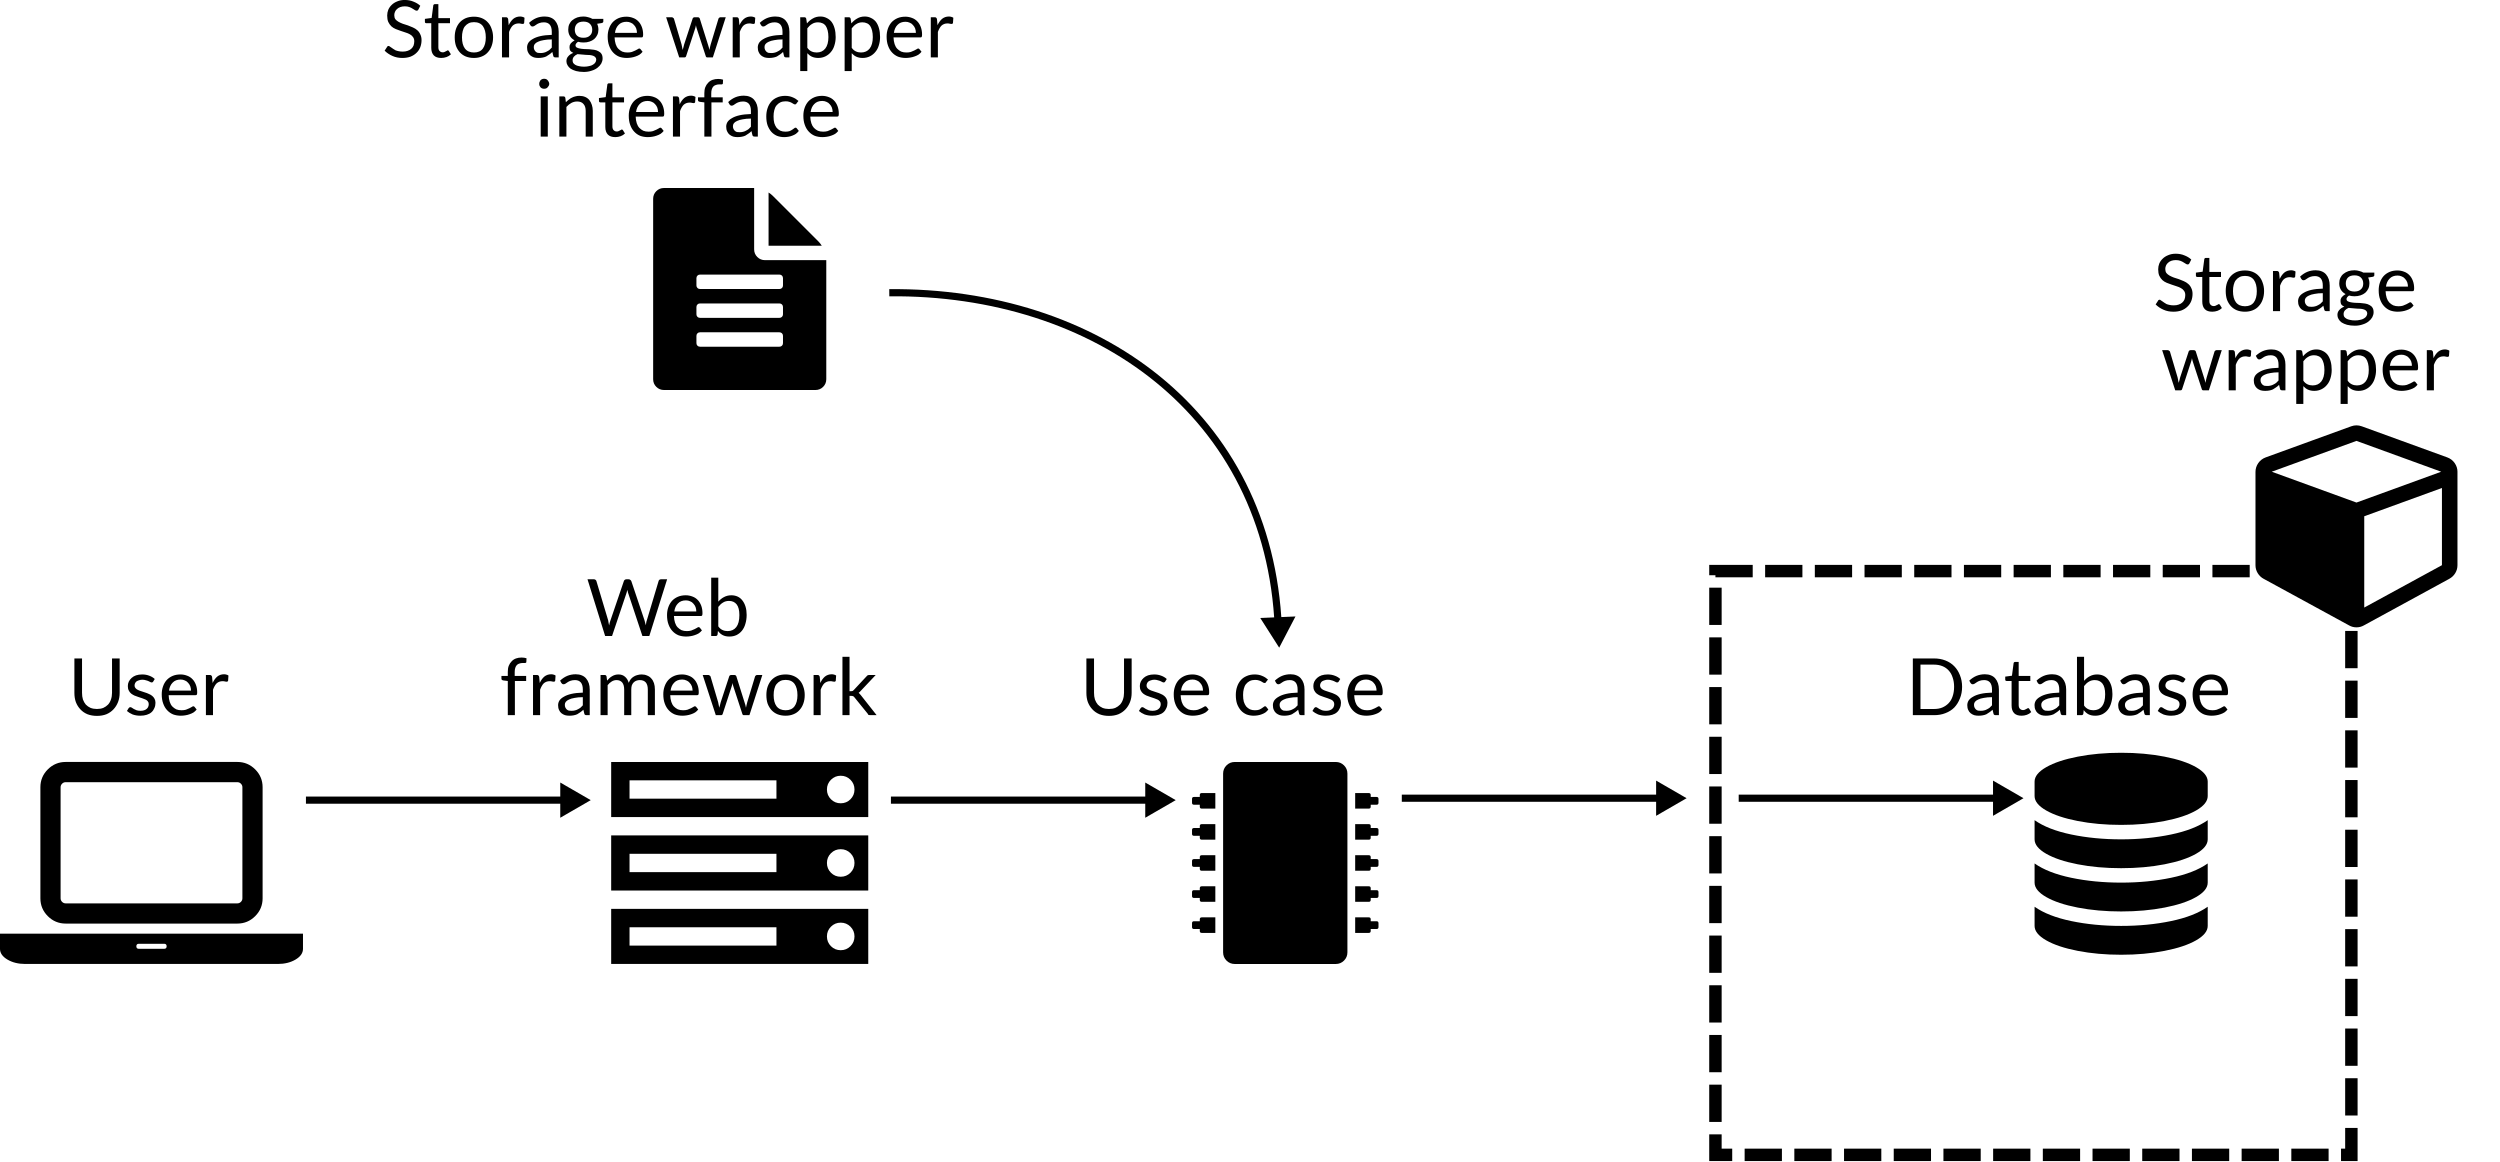
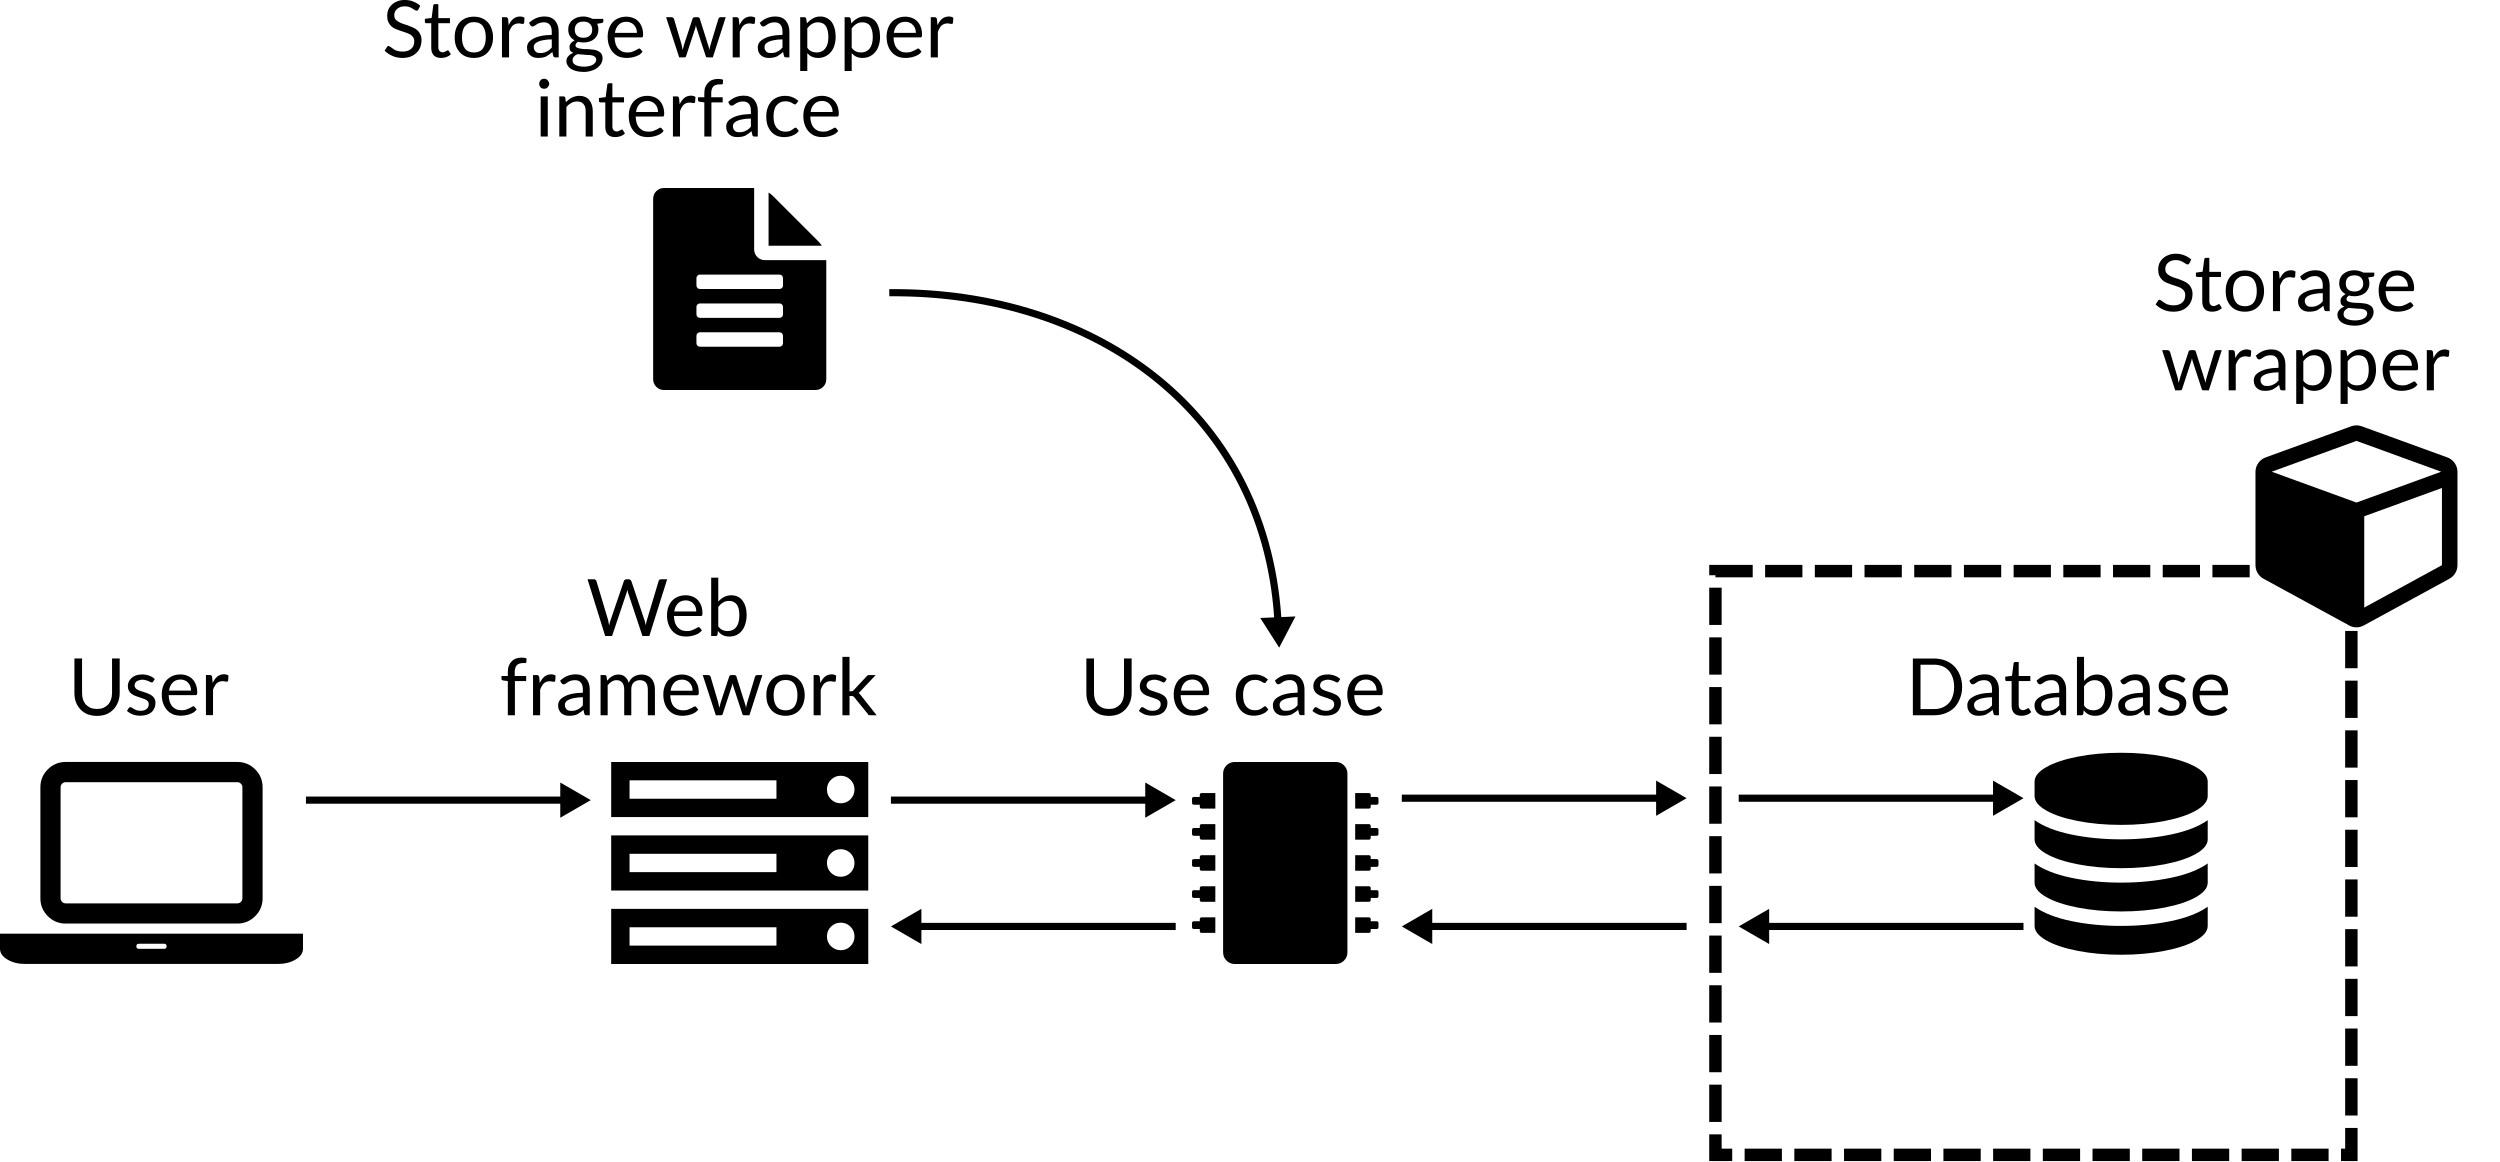
- <svg xmlns="http://www.w3.org/2000/svg" width="214.893mm" height="99.802mm" viewBox="0 0 214.893 99.802" version="1.1" id="svg12024">
-   <defs id="defs12018">
+ <svg xmlns="http://www.w3.org/2000/svg" width="214.893mm" height="99.802mm" viewBox="0 0 214.893 99.802" version="1.1" id="svg14929">
+   <defs id="defs14923">
+     <marker orient="auto" refY="0" refX="0" id="TriangleOutM-7-7-1-2-5-2" style="overflow:visible">
+       <path id="path1723-5-0-8-3-9-8" d="M 5.77,0 -2.88,5 V -5 Z" style="fill:#000000;fill-opacity:1;fill-rule:evenodd;stroke:#000000;stroke-width:1pt;stroke-opacity:1" transform="scale(0.4)" />
+     </marker>
+     <marker orient="auto" refY="0" refX="0" id="TriangleOutM-7-7-1-2-5" style="overflow:visible">
+       <path id="path1723-5-0-8-3-9" d="M 5.77,0 -2.88,5 V -5 Z" style="fill:#000000;fill-opacity:1;fill-rule:evenodd;stroke:#000000;stroke-width:1pt;stroke-opacity:1" transform="scale(0.4)" />
+     </marker>
+     <marker orient="auto" refY="0" refX="0" id="TriangleOutM-7-7-1-2" style="overflow:visible">
+       <path id="path1723-5-0-8-3" d="M 5.77,0 -2.88,5 V -5 Z" style="fill:#000000;fill-opacity:1;fill-rule:evenodd;stroke:#000000;stroke-width:1pt;stroke-opacity:1" transform="scale(0.4)" />
+     </marker>
    <marker orient="auto" refY="0" refX="0" id="TriangleOutM-7-7-1" style="overflow:visible">
      <path id="path1723-5-0-8" d="M 5.77,0 -2.88,5 V -5 Z" style="fill:#000000;fill-opacity:1;fill-rule:evenodd;stroke:#000000;stroke-width:1pt;stroke-opacity:1" transform="scale(0.4)" />
    </marker>
    <marker orient="auto" refY="0" refX="0" id="TriangleOutM-7-7-3" style="overflow:visible">
      <path id="path1723-5-0-6" d="M 5.77,0 -2.88,5 V -5 Z" style="fill:#000000;fill-opacity:1;fill-rule:evenodd;stroke:#000000;stroke-width:1pt;stroke-opacity:1" transform="scale(0.4)" />
    </marker>
    <marker orient="auto" refY="0" refX="0" id="TriangleOutM-7-7" style="overflow:visible">
      <path id="path1723-5-0" d="M 5.77,0 -2.88,5 V -5 Z" style="fill:#000000;fill-opacity:1;fill-rule:evenodd;stroke:#000000;stroke-width:1pt;stroke-opacity:1" transform="scale(0.4)" />
    </marker>
    <marker orient="auto" refY="0" refX="0" id="TriangleOutM-7" style="overflow:visible">
      <path id="path1723-5" d="M 5.77,0 -2.88,5 V -5 Z" style="fill:#000000;fill-opacity:1;fill-rule:evenodd;stroke:#000000;stroke-width:1pt;stroke-opacity:1" transform="scale(0.4)" />
    </marker>
    <marker orient="auto" refY="0" refX="0" id="TriangleOutM" style="overflow:visible">
      <path id="path1723" d="M 5.77,0 -2.88,5 V -5 Z" style="fill:#000000;fill-opacity:1;fill-rule:evenodd;stroke:#000000;stroke-width:1pt;stroke-opacity:1" transform="scale(0.4)" />
    </marker>
  </defs>
-   <g id="layer1" transform="translate(-39.73404,-86.49524)">
-     <path id="user-icon" d="m 45.377,165.883 q -0.895,0 -1.533,-0.638 -0.638,-0.638 -0.638,-1.533 v -9.55 q 0,-0.895 0.638,-1.533 0.638,-0.638 1.533,-0.638 h 14.759 q 0.895,0 1.533,0.638 0.638,0.638 0.638,1.533 v 9.55 q 0,0.895 -0.638,1.533 -0.638,0.638 -1.533,0.638 z m -0.434,-11.72 v 9.55 q 0,0.176 0.129,0.305 0.129,0.129 0.305,0.129 h 14.759 q 0.176,0 0.305,-0.129 0.129,-0.129 0.129,-0.305 v -9.55 q 0,-0.176 -0.129,-0.305 -0.129,-0.129 -0.305,-0.129 H 45.377 q -0.176,0 -0.305,0.129 -0.129,0.129 -0.129,0.305 z m 18.665,12.588 h 2.17 v 1.302 q 0,0.543 -0.638,0.922 -0.638,0.38 -1.533,0.38 H 41.904 q -0.895,0 -1.533,-0.38 -0.638,-0.38 -0.638,-0.922 v -1.302 z m -9.767,1.302 q 0.217,0 0.217,-0.217 0,-0.217 -0.217,-0.217 h -2.17 q -0.217,0 -0.217,0.217 0,0.217 0.217,0.217 z" style="stroke-width:0.014" />
-     <path id="web-framework-icon" d="m 93.847,167.777 h 12.628 v -1.578 H 93.847 Z m 0,-6.314 h 12.628 v -1.578 H 93.847 Z m 19.336,5.525 q 0,-0.493 -0.345,-0.839 -0.345,-0.345 -0.839,-0.345 -0.493,0 -0.839,0.345 -0.345,0.345 -0.345,0.839 0,0.493 0.345,0.839 0.345,0.345 0.839,0.345 0.493,0 0.839,-0.345 0.345,-0.345 0.345,-0.839 z M 93.847,155.149 h 12.628 v -1.578 H 93.847 Z m 19.336,5.525 q 0,-0.493 -0.345,-0.839 -0.345,-0.345 -0.839,-0.345 -0.493,0 -0.839,0.345 -0.345,0.345 -0.345,0.839 0,0.493 0.345,0.839 0.345,0.345 0.839,0.345 0.493,0 0.839,-0.345 0.345,-0.345 0.345,-0.839 z m 0,-6.314 q 0,-0.493 -0.345,-0.839 -0.345,-0.345 -0.839,-0.345 -0.493,0 -0.839,0.345 -0.345,0.345 -0.345,0.839 0,0.493 0.345,0.839 0.345,0.345 0.839,0.345 0.493,0 0.839,-0.345 0.345,-0.345 0.345,-0.839 z m 1.184,10.26 v 4.735 H 92.269 v -4.735 z m 0,-6.314 v 4.735 H 92.269 v -4.735 z m 0,-6.314 v 4.735 H 92.269 v -4.735 z" style="stroke-width:0.012" />
-     <path style="fill:none;stroke:#000000;stroke-width:0.615;stroke-linecap:butt;stroke-linejoin:miter;stroke-miterlimit:4;stroke-dasharray:none;stroke-opacity:1;marker-end:url(#TriangleOutM)" d="M 66.032,155.273 H 88.765" id="arrow-user-web-framework" />
-     <text xml:space="preserve" style="font-style:normal;font-variant:normal;font-weight:normal;font-stretch:normal;font-size:6.806px;line-height:1.25;font-family:Lato;-inkscape-font-specification:Lato;letter-spacing:0px;word-spacing:0px;fill:#000000;fill-opacity:1;stroke:none;stroke-width:0.128" x="45.567" y="147.969" id="user-text">
-       <tspan id="tspan2190" x="45.567" y="147.969" style="font-style:normal;font-variant:normal;font-weight:normal;font-stretch:normal;font-size:6.806px;font-family:Lato;-inkscape-font-specification:Lato;stroke-width:0.128">User</tspan>
+   <g id="layer1" transform="translate(7.248616,-77.06675)">
+     <path id="user-icon" d="m -1.606,156.454 q -0.895,0 -1.533,-0.638 -0.638,-0.638 -0.638,-1.533 v -9.55 q 0,-0.895 0.638,-1.533 0.638,-0.638 1.533,-0.638 H 13.153 q 0.895,0 1.533,0.638 0.638,0.638 0.638,1.533 v 9.55 q 0,0.895 -0.638,1.533 -0.638,0.638 -1.533,0.638 z m -0.434,-11.72 v 9.55 q 0,0.176 0.129,0.305 0.129,0.129 0.305,0.129 H 13.153 q 0.176,0 0.305,-0.129 0.129,-0.129 0.129,-0.305 v -9.55 q 0,-0.176 -0.129,-0.305 -0.129,-0.129 -0.305,-0.129 H -1.606 q -0.176,0 -0.305,0.129 -0.129,0.129 -0.129,0.305 z m 18.665,12.588 h 2.17 v 1.302 q 0,0.543 -0.638,0.922 -0.638,0.38 -1.533,0.38 H -5.078 q -0.895,0 -1.533,-0.38 -0.638,-0.38 -0.638,-0.922 v -1.302 z m -9.767,1.302 q 0.217,0 0.217,-0.217 0,-0.217 -0.217,-0.217 h -2.17 q -0.217,0 -0.217,0.217 0,0.217 0.217,0.217 z" style="stroke-width:0.014" />
+     <path id="web-framework-icon" d="m 46.865,158.349 h 12.628 v -1.578 H 46.865 Z m 0,-6.314 h 12.628 v -1.578 H 46.865 Z m 19.336,5.525 q 0,-0.493 -0.345,-0.839 -0.345,-0.345 -0.839,-0.345 -0.493,0 -0.839,0.345 -0.345,0.345 -0.345,0.839 0,0.493 0.345,0.839 0.345,0.345 0.839,0.345 0.493,0 0.839,-0.345 0.345,-0.345 0.345,-0.839 z M 46.865,145.721 h 12.628 v -1.578 H 46.865 Z m 19.336,5.525 q 0,-0.493 -0.345,-0.839 -0.345,-0.345 -0.839,-0.345 -0.493,0 -0.839,0.345 -0.345,0.345 -0.345,0.839 0,0.493 0.345,0.839 0.345,0.345 0.839,0.345 0.493,0 0.839,-0.345 0.345,-0.345 0.345,-0.839 z m 0,-6.314 q 0,-0.493 -0.345,-0.839 -0.345,-0.345 -0.839,-0.345 -0.493,0 -0.839,0.345 -0.345,0.345 -0.345,0.839 0,0.493 0.345,0.839 0.345,0.345 0.839,0.345 0.493,0 0.839,-0.345 0.345,-0.345 0.345,-0.839 z m 1.184,10.26 v 4.735 H 45.286 v -4.735 z m 0,-6.314 v 4.735 H 45.286 v -4.735 z m 0,-6.314 v 4.735 H 45.286 v -4.735 z" style="stroke-width:0.012" />
+     <path style="fill:none;stroke:#000000;stroke-width:0.615;stroke-linecap:butt;stroke-linejoin:miter;stroke-miterlimit:4;stroke-dasharray:none;stroke-opacity:1;marker-end:url(#TriangleOutM)" d="M 19.05,145.844 H 41.783" id="arrow-user-web-framework" />
+     <text xml:space="preserve" style="font-style:normal;font-variant:normal;font-weight:normal;font-stretch:normal;font-size:6.806px;line-height:1.25;font-family:Lato;-inkscape-font-specification:Lato;letter-spacing:0px;word-spacing:0px;fill:#000000;fill-opacity:1;stroke:none;stroke-width:0.128" x="-1.416" y="138.54" id="user-text">
+       <tspan id="tspan2190" x="-1.416" y="138.54" style="font-style:normal;font-variant:normal;font-weight:normal;font-stretch:normal;font-size:6.806px;font-family:Lato;-inkscape-font-specification:Lato;stroke-width:0.128">User</tspan>
    </text>
-     <text xml:space="preserve" style="font-style:normal;font-variant:normal;font-weight:normal;font-stretch:normal;font-size:6.806px;line-height:1;font-family:Lato;-inkscape-font-specification:Lato;text-align:center;letter-spacing:0px;word-spacing:0px;text-anchor:middle;fill:#000000;fill-opacity:1;stroke:none;stroke-width:0.128" x="103.256" y="141.166" id="web-framework-text">
-       <tspan id="tspan2190-6" x="103.256" y="141.166" style="font-style:normal;font-variant:normal;font-weight:normal;font-stretch:normal;font-size:6.806px;line-height:1;font-family:Lato;-inkscape-font-specification:Lato;text-align:center;text-anchor:middle;stroke-width:0.128">Web</tspan>
-       <tspan x="103.256" y="147.972" style="font-style:normal;font-variant:normal;font-weight:normal;font-stretch:normal;font-size:6.806px;line-height:1;font-family:Lato;-inkscape-font-specification:Lato;text-align:center;text-anchor:middle;stroke-width:0.128" id="tspan2212">framework</tspan>
+     <text xml:space="preserve" style="font-style:normal;font-variant:normal;font-weight:normal;font-stretch:normal;font-size:6.806px;line-height:1;font-family:Lato;-inkscape-font-specification:Lato;text-align:center;letter-spacing:0px;word-spacing:0px;text-anchor:middle;fill:#000000;fill-opacity:1;stroke:none;stroke-width:0.128" x="56.274" y="131.737" id="web-framework-text">
+       <tspan id="tspan2190-6" x="56.274" y="131.737" style="font-style:normal;font-variant:normal;font-weight:normal;font-stretch:normal;font-size:6.806px;line-height:1;font-family:Lato;-inkscape-font-specification:Lato;text-align:center;text-anchor:middle;stroke-width:0.128">Web</tspan>
+       <tspan x="56.274" y="138.544" style="font-style:normal;font-variant:normal;font-weight:normal;font-stretch:normal;font-size:6.806px;line-height:1;font-family:Lato;-inkscape-font-specification:Lato;text-align:center;text-anchor:middle;stroke-width:0.128" id="tspan2212">framework</tspan>
    </text>
-     <path style="fill:none;stroke:#000000;stroke-width:0.615;stroke-linecap:butt;stroke-linejoin:miter;stroke-miterlimit:4;stroke-dasharray:none;stroke-opacity:1;marker-end:url(#TriangleOutM-7)" d="m 116.316,155.273 h 22.733" id="arrow-web-framework-use-case" />
-     <path id="use-case-icon" d="m 144.201,165.349 v 1.336 h -1.169 q -0.167,0 -0.167,-0.167 v -0.167 h -0.501 q -0.167,0 -0.167,-0.167 v -0.334 q 0,-0.167 0.167,-0.167 h 0.501 v -0.167 q 0,-0.167 0.167,-0.167 z m 0,-2.671 v 1.336 h -1.169 q -0.167,0 -0.167,-0.167 v -0.167 h -0.501 q -0.167,0 -0.167,-0.167 v -0.334 q 0,-0.167 0.167,-0.167 h 0.501 v -0.167 q 0,-0.167 0.167,-0.167 z m 0,-2.671 v 1.336 h -1.169 q -0.167,0 -0.167,-0.167 v -0.167 h -0.501 q -0.167,0 -0.167,-0.167 v -0.334 q 0,-0.167 0.167,-0.167 h 0.501 v -0.167 q 0,-0.167 0.167,-0.167 z m 0,-2.671 v 1.336 h -1.169 q -0.167,0 -0.167,-0.167 v -0.167 h -0.501 q -0.167,0 -0.167,-0.167 v -0.334 q 0,-0.167 0.167,-0.167 h 0.501 v -0.167 q 0,-0.167 0.167,-0.167 z m 0,-2.671 v 1.336 h -1.169 q -0.167,0 -0.167,-0.167 v -0.167 h -0.501 q -0.167,0 -0.167,-0.167 v -0.334 q 0,-0.167 0.167,-0.167 h 0.501 v -0.167 q 0,-0.167 0.167,-0.167 z m 11.353,-1.67 v 15.36 q 0,0.417 -0.292,0.71 -0.292,0.292 -0.71,0.292 h -8.681 q -0.417,0 -0.71,-0.292 -0.292,-0.292 -0.292,-0.71 v -15.36 q 0,-0.417 0.292,-0.71 0.292,-0.292 0.71,-0.292 h 8.681 q 0.417,0 0.71,0.292 0.292,0.292 0.292,0.71 z m 2.671,12.855 v 0.334 q 0,0.167 -0.167,0.167 h -0.501 v 0.167 q 0,0.167 -0.167,0.167 h -1.169 v -1.336 h 1.169 q 0.167,0 0.167,0.167 v 0.167 h 0.501 q 0.167,0 0.167,0.167 z m 0,-2.671 v 0.334 q 0,0.167 -0.167,0.167 h -0.501 v 0.167 q 0,0.167 -0.167,0.167 h -1.169 v -1.336 h 1.169 q 0.167,0 0.167,0.167 v 0.167 h 0.501 q 0.167,0 0.167,0.167 z m 0,-2.671 v 0.334 q 0,0.167 -0.167,0.167 h -0.501 v 0.167 q 0,0.167 -0.167,0.167 h -1.169 v -1.336 h 1.169 q 0.167,0 0.167,0.167 v 0.167 h 0.501 q 0.167,0 0.167,0.167 z m 0,-2.671 v 0.334 q 0,0.167 -0.167,0.167 h -0.501 v 0.167 q 0,0.167 -0.167,0.167 h -1.169 v -1.336 h 1.169 q 0.167,0 0.167,0.167 v 0.167 h 0.501 q 0.167,0 0.167,0.167 z m 0,-2.671 v 0.334 q 0,0.167 -0.167,0.167 h -0.501 v 0.167 q 0,0.167 -0.167,0.167 h -1.169 v -1.336 h 1.169 q 0.167,0 0.167,0.167 v 0.167 h 0.501 q 0.167,0 0.167,0.167 z" style="stroke-width:0.01" />
-     <text xml:space="preserve" style="font-style:normal;font-variant:normal;font-weight:normal;font-stretch:normal;font-size:6.806px;line-height:1;font-family:Lato;-inkscape-font-specification:Lato;text-align:center;letter-spacing:0px;word-spacing:0px;text-anchor:middle;fill:#000000;fill-opacity:1;stroke:none;stroke-width:0.128" x="150.059" y="147.969" id="use-case-text">
-       <tspan x="150.059" y="147.969" style="font-style:normal;font-variant:normal;font-weight:normal;font-stretch:normal;font-size:6.806px;line-height:1;font-family:Lato;-inkscape-font-specification:Lato;text-align:center;text-anchor:middle;stroke-width:0.128" id="tspan3110">Use case</tspan>
+     <path style="fill:none;stroke:#000000;stroke-width:0.615;stroke-linecap:butt;stroke-linejoin:miter;stroke-miterlimit:4;stroke-dasharray:none;stroke-opacity:1;marker-end:url(#TriangleOutM-7)" d="M 69.333,145.844 H 92.066" id="arrow-web-framework-use-case" />
+     <path id="use-case-icon" d="m 97.218,155.92 v 1.336 h -1.169 q -0.167,0 -0.167,-0.167 v -0.167 h -0.501 q -0.167,0 -0.167,-0.167 v -0.334 q 0,-0.167 0.167,-0.167 h 0.501 v -0.167 q 0,-0.167 0.167,-0.167 z m 0,-2.671 v 1.336 h -1.169 q -0.167,0 -0.167,-0.167 v -0.167 h -0.501 q -0.167,0 -0.167,-0.167 v -0.334 q 0,-0.167 0.167,-0.167 h 0.501 v -0.167 q 0,-0.167 0.167,-0.167 z m 0,-2.671 v 1.336 h -1.169 q -0.167,0 -0.167,-0.167 v -0.167 h -0.501 q -0.167,0 -0.167,-0.167 v -0.334 q 0,-0.167 0.167,-0.167 h 0.501 v -0.167 q 0,-0.167 0.167,-0.167 z m 0,-2.671 v 1.336 h -1.169 q -0.167,0 -0.167,-0.167 v -0.167 h -0.501 q -0.167,0 -0.167,-0.167 v -0.334 q 0,-0.167 0.167,-0.167 h 0.501 v -0.167 q 0,-0.167 0.167,-0.167 z m 0,-2.671 v 1.336 h -1.169 q -0.167,0 -0.167,-0.167 v -0.167 h -0.501 q -0.167,0 -0.167,-0.167 v -0.334 q 0,-0.167 0.167,-0.167 h 0.501 v -0.167 q 0,-0.167 0.167,-0.167 z m 11.353,-1.67 v 15.36 q 0,0.417 -0.292,0.71 -0.292,0.292 -0.71,0.292 h -8.681 q -0.417,0 -0.71,-0.292 -0.292,-0.292 -0.292,-0.71 v -15.36 q 0,-0.417 0.292,-0.71 0.292,-0.292 0.71,-0.292 h 8.681 q 0.417,0 0.71,0.292 0.292,0.292 0.292,0.71 z m 2.671,12.855 v 0.334 q 0,0.167 -0.167,0.167 h -0.501 v 0.167 q 0,0.167 -0.167,0.167 h -1.169 v -1.336 h 1.169 q 0.167,0 0.167,0.167 v 0.167 h 0.501 q 0.167,0 0.167,0.167 z m 0,-2.671 v 0.334 q 0,0.167 -0.167,0.167 h -0.501 v 0.167 q 0,0.167 -0.167,0.167 h -1.169 v -1.336 h 1.169 q 0.167,0 0.167,0.167 v 0.167 h 0.501 q 0.167,0 0.167,0.167 z m 0,-2.671 v 0.334 q 0,0.167 -0.167,0.167 h -0.501 v 0.167 q 0,0.167 -0.167,0.167 h -1.169 v -1.336 h 1.169 q 0.167,0 0.167,0.167 v 0.167 h 0.501 q 0.167,0 0.167,0.167 z m 0,-2.671 v 0.334 q 0,0.167 -0.167,0.167 h -0.501 v 0.167 q 0,0.167 -0.167,0.167 h -1.169 v -1.336 h 1.169 q 0.167,0 0.167,0.167 v 0.167 h 0.501 q 0.167,0 0.167,0.167 z m 0,-2.671 v 0.334 q 0,0.167 -0.167,0.167 h -0.501 v 0.167 q 0,0.167 -0.167,0.167 h -1.169 v -1.336 h 1.169 q 0.167,0 0.167,0.167 v 0.167 h 0.501 q 0.167,0 0.167,0.167 z" style="stroke-width:0.01" />
+     <text xml:space="preserve" style="font-style:normal;font-variant:normal;font-weight:normal;font-stretch:normal;font-size:6.806px;line-height:1;font-family:Lato;-inkscape-font-specification:Lato;text-align:center;letter-spacing:0px;word-spacing:0px;text-anchor:middle;fill:#000000;fill-opacity:1;stroke:none;stroke-width:0.128" x="103.077" y="138.54" id="use-case-text">
+       <tspan x="103.077" y="138.54" style="font-style:normal;font-variant:normal;font-weight:normal;font-stretch:normal;font-size:6.806px;line-height:1;font-family:Lato;-inkscape-font-specification:Lato;text-align:center;text-anchor:middle;stroke-width:0.128" id="tspan3110">Use case</tspan>
    </text>
-     <path id="storage-wrapper-interface-icon" d="m 110.1,107.268 q 0.136,0.136 0.271,0.349 h -4.573 v -4.573 q 0.213,0.136 0.349,0.271 z m -4.612,1.589 h 5.271 v 10.232 q 0,0.388 -0.271,0.659 -0.271,0.271 -0.659,0.271 H 96.807 q -0.388,0 -0.659,-0.271 -0.271,-0.271 -0.271,-0.659 v -15.503 q 0,-0.388 0.271,-0.659 0.271,-0.271 0.659,-0.271 h 7.751 v 5.271 q 0,0.388 0.271,0.659 0.271,0.271 0.659,0.271 z m 1.55,7.131 v -0.62 q 0,-0.136 -0.087,-0.223 -0.087,-0.087 -0.223,-0.087 h -6.821 q -0.136,0 -0.223,0.087 -0.087,0.087 -0.087,0.223 v 0.62 q 0,0.136 0.087,0.223 0.087,0.087 0.223,0.087 h 6.821 q 0.136,0 0.223,-0.087 0.087,-0.087 0.087,-0.223 z m 0,-2.48 v -0.62 q 0,-0.136 -0.087,-0.223 -0.087,-0.087 -0.223,-0.087 h -6.821 q -0.136,0 -0.223,0.087 -0.087,0.087 -0.087,0.223 v 0.62 q 0,0.136 0.087,0.223 0.087,0.087 0.223,0.087 h 6.821 q 0.136,0 0.223,-0.087 0.087,-0.087 0.087,-0.223 z m 0,-2.48 v -0.62 q 0,-0.136 -0.087,-0.223 -0.087,-0.087 -0.223,-0.087 h -6.821 q -0.136,0 -0.223,0.087 -0.087,0.087 -0.087,0.223 v 0.62 q 0,0.136 0.087,0.223 0.087,0.087 0.223,0.087 h 6.821 q 0.136,0 0.223,-0.087 0.087,-0.087 0.087,-0.223 z" style="stroke-width:0.01" />
-     <text xml:space="preserve" style="font-style:normal;font-variant:normal;font-weight:normal;font-stretch:normal;font-size:6.806px;line-height:1;font-family:Lato;-inkscape-font-specification:Lato;text-align:center;letter-spacing:0px;word-spacing:0px;text-anchor:middle;fill:#000000;fill-opacity:1;stroke:none;stroke-width:0.128" x="103.255" y="91.426" id="storage-wrapper-interface-text">
-       <tspan x="103.255" y="91.426" style="font-style:normal;font-variant:normal;font-weight:normal;font-stretch:normal;font-size:6.806px;line-height:1;font-family:Lato;-inkscape-font-specification:Lato;text-align:center;text-anchor:middle;stroke-width:0.128" id="tspan2212-2">Storage wrapper</tspan>
-       <tspan x="103.255" y="98.232" style="font-style:normal;font-variant:normal;font-weight:normal;font-stretch:normal;font-size:6.806px;line-height:1;font-family:Lato;-inkscape-font-specification:Lato;text-align:center;text-anchor:middle;stroke-width:0.128" id="tspan3177">interface</tspan>
+     <path id="storage-wrapper-interface-icon" d="m 63.118,97.839 q 0.136,0.136 0.271,0.349 h -4.573 v -4.573 q 0.213,0.136 0.349,0.271 z m -4.612,1.589 h 5.271 v 10.232 q 0,0.388 -0.271,0.659 -0.271,0.271 -0.659,0.271 h -13.022 q -0.388,0 -0.659,-0.271 -0.271,-0.271 -0.271,-0.659 V 94.157 q 0,-0.388 0.271,-0.659 0.271,-0.271 0.659,-0.271 h 7.751 v 5.271 q 0,0.388 0.271,0.659 0.271,0.271 0.659,0.271 z m 1.55,7.131 v -0.62 q 0,-0.136 -0.087,-0.223 -0.087,-0.087 -0.223,-0.087 h -6.821 q -0.136,0 -0.223,0.087 -0.087,0.087 -0.087,0.223 v 0.62 q 0,0.136 0.087,0.223 0.087,0.087 0.223,0.087 h 6.821 q 0.136,0 0.223,-0.087 0.087,-0.087 0.087,-0.223 z m 0,-2.48 v -0.62 q 0,-0.136 -0.087,-0.223 -0.087,-0.087 -0.223,-0.087 h -6.821 q -0.136,0 -0.223,0.087 -0.087,0.087 -0.087,0.223 v 0.62 q 0,0.136 0.087,0.223 0.087,0.087 0.223,0.087 h 6.821 q 0.136,0 0.223,-0.087 0.087,-0.087 0.087,-0.223 z m 0,-2.48 v -0.62 q 0,-0.136 -0.087,-0.223 -0.087,-0.087 -0.223,-0.087 h -6.821 q -0.136,0 -0.223,0.087 -0.087,0.087 -0.087,0.223 v 0.62 q 0,0.136 0.087,0.223 0.087,0.087 0.223,0.087 h 6.821 q 0.136,0 0.223,-0.087 0.087,-0.087 0.087,-0.223 z" style="stroke-width:0.01" />
+     <text xml:space="preserve" style="font-style:normal;font-variant:normal;font-weight:normal;font-stretch:normal;font-size:6.806px;line-height:1;font-family:Lato;-inkscape-font-specification:Lato;text-align:center;letter-spacing:0px;word-spacing:0px;text-anchor:middle;fill:#000000;fill-opacity:1;stroke:none;stroke-width:0.128" x="56.272" y="81.998" id="storage-wrapper-interface-text">
+       <tspan x="56.272" y="81.998" style="font-style:normal;font-variant:normal;font-weight:normal;font-stretch:normal;font-size:6.806px;line-height:1;font-family:Lato;-inkscape-font-specification:Lato;text-align:center;text-anchor:middle;stroke-width:0.128" id="tspan2212-2">Storage wrapper</tspan>
+       <tspan x="56.272" y="88.804" style="font-style:normal;font-variant:normal;font-weight:normal;font-stretch:normal;font-size:6.806px;line-height:1;font-family:Lato;-inkscape-font-specification:Lato;text-align:center;text-anchor:middle;stroke-width:0.128" id="tspan3177">interface</tspan>
    </text>
-     <rect style="fill:none;fill-opacity:1;stroke:#000000;stroke-width:1.068;stroke-miterlimit:4;stroke-dasharray:3.204, 1.068;stroke-dashoffset:0;stroke-opacity:1" id="storage-wrapper-box" width="54.664" height="50.178" x="187.188" y="135.585" />
-     <path style="fill:none;stroke:#000000;stroke-width:0.615;stroke-linecap:butt;stroke-linejoin:miter;stroke-miterlimit:4;stroke-dasharray:none;stroke-opacity:1;marker-end:url(#TriangleOutM-7-7)" d="m 160.229,155.107 h 22.733" id="arrow-use-case-storage-wrapper" />
-     <path style="fill:none;stroke:#000000;stroke-width:0.615;stroke-linecap:butt;stroke-linejoin:miter;stroke-miterlimit:4;stroke-dasharray:none;stroke-opacity:1;marker-end:url(#TriangleOutM-7-7-3)" d="m 116.174,111.657 c 17.738,-0.16 32.641,10.387 33.44,28.765" id="arrow-storage-wrapper-interface-use-case" />
-     <path id="storage-wrapper-icon" d="m 242.958,138.719 6.678,-3.642 v -6.636 l -6.678,2.431 z m -0.668,-9.026 7.283,-2.65 -7.283,-2.65 -7.283,2.65 z m 8.681,-2.629 v 8.014 q 0,0.365 -0.188,0.678 -0.188,0.313 -0.511,0.49 l -7.346,4.007 q -0.292,0.167 -0.636,0.167 -0.344,0 -0.636,-0.167 l -7.346,-4.007 q -0.323,-0.177 -0.511,-0.49 -0.188,-0.313 -0.188,-0.678 v -8.014 q 0,-0.417 0.24,-0.762 0.24,-0.344 0.637,-0.49 l 7.346,-2.671 q 0.23,-0.084 0.459,-0.084 0.23,0 0.459,0.084 l 7.346,2.671 q 0.397,0.146 0.637,0.49 0.24,0.344 0.24,0.762 z" style="stroke-width:0.01" />
-     <text xml:space="preserve" style="font-style:normal;font-variant:normal;font-weight:normal;font-stretch:normal;font-size:6.806px;line-height:1;font-family:Lato;-inkscape-font-specification:Lato;text-align:center;letter-spacing:0px;word-spacing:0px;text-anchor:middle;fill:#000000;fill-opacity:1;stroke:none;stroke-width:0.128" x="242.257" y="113.243" id="text2192-3-9-6">
-       <tspan x="242.257" y="113.243" style="font-style:normal;font-variant:normal;font-weight:normal;font-stretch:normal;font-size:6.806px;line-height:1;font-family:Lato;-inkscape-font-specification:Lato;text-align:center;text-anchor:middle;stroke-width:0.128" id="tspan2212-2-2">Storage</tspan>
-       <tspan x="242.257" y="120.049" style="font-style:normal;font-variant:normal;font-weight:normal;font-stretch:normal;font-size:6.806px;line-height:1;font-family:Lato;-inkscape-font-specification:Lato;text-align:center;text-anchor:middle;stroke-width:0.128" id="tspan3177-6">wrapper</tspan>
+     <rect style="fill:none;fill-opacity:1;stroke:#000000;stroke-width:1.068;stroke-miterlimit:4;stroke-dasharray:3.204, 1.068;stroke-dashoffset:0;stroke-opacity:1" id="storage-wrapper-box" width="54.664" height="50.178" x="140.205" y="126.157" />
+     <path style="fill:none;stroke:#000000;stroke-width:0.615;stroke-linecap:butt;stroke-linejoin:miter;stroke-miterlimit:4;stroke-dasharray:none;stroke-opacity:1;marker-end:url(#TriangleOutM-7-7)" d="m 113.246,145.678 h 22.733" id="arrow-use-case-storage-wrapper" />
+     <path style="fill:none;stroke:#000000;stroke-width:0.615;stroke-linecap:butt;stroke-linejoin:miter;stroke-miterlimit:4;stroke-dasharray:none;stroke-opacity:1;marker-end:url(#TriangleOutM-7-7-3)" d="m 69.191,102.228 c 17.738,-0.16 32.641,10.387 33.44,28.765" id="arrow-storage-wrapper-interface-use-case" />
+     <path id="storage-wrapper-icon" d="m 195.975,129.29 6.678,-3.642 v -6.636 l -6.678,2.431 z m -0.668,-9.026 7.283,-2.65 -7.283,-2.65 -7.283,2.65 z m 8.681,-2.629 v 8.014 q 0,0.365 -0.188,0.678 -0.188,0.313 -0.511,0.49 l -7.346,4.007 q -0.292,0.167 -0.636,0.167 -0.344,0 -0.636,-0.167 l -7.346,-4.007 q -0.323,-0.177 -0.511,-0.49 -0.188,-0.313 -0.188,-0.678 v -8.014 q 0,-0.417 0.24,-0.762 0.24,-0.344 0.637,-0.49 l 7.346,-2.671 q 0.23,-0.084 0.459,-0.084 0.23,0 0.459,0.084 l 7.346,2.671 q 0.397,0.146 0.637,0.49 0.24,0.344 0.24,0.762 z" style="stroke-width:0.01" />
+     <text xml:space="preserve" style="font-style:normal;font-variant:normal;font-weight:normal;font-stretch:normal;font-size:6.806px;line-height:1;font-family:Lato;-inkscape-font-specification:Lato;text-align:center;letter-spacing:0px;word-spacing:0px;text-anchor:middle;fill:#000000;fill-opacity:1;stroke:none;stroke-width:0.128" x="195.274" y="103.814" id="text2192-3-9-6">
+       <tspan x="195.274" y="103.814" style="font-style:normal;font-variant:normal;font-weight:normal;font-stretch:normal;font-size:6.806px;line-height:1;font-family:Lato;-inkscape-font-specification:Lato;text-align:center;text-anchor:middle;stroke-width:0.128" id="tspan2212-2-2">Storage</tspan>
+       <tspan x="195.274" y="110.62" style="font-style:normal;font-variant:normal;font-weight:normal;font-stretch:normal;font-size:6.806px;line-height:1;font-family:Lato;-inkscape-font-specification:Lato;text-align:center;text-anchor:middle;stroke-width:0.128" id="tspan3177-6">wrapper</tspan>
    </text>
-     <path id="database-icon" d="m 222.062,158.643 q 2.296,0 4.292,-0.417 1.996,-0.417 3.149,-1.231 v 1.647 q 0,0.669 -0.998,1.24 -0.998,0.572 -2.713,0.906 -1.715,0.334 -3.73,0.334 -2.015,0 -3.73,-0.334 -1.715,-0.334 -2.713,-0.906 -0.998,-0.572 -0.998,-1.24 v -1.647 q 1.153,0.814 3.149,1.231 1.996,0.417 4.292,0.417 z m 0,7.441 q 2.296,0 4.292,-0.417 1.996,-0.417 3.149,-1.231 v 1.647 q 0,0.669 -0.998,1.24 -0.998,0.572 -2.713,0.906 -1.715,0.334 -3.73,0.334 -2.015,0 -3.73,-0.334 -1.715,-0.334 -2.713,-0.906 -0.998,-0.572 -0.998,-1.24 v -1.647 q 1.153,0.814 3.149,1.231 1.996,0.417 4.292,0.417 z m 0,-3.721 q 2.296,0 4.292,-0.417 1.996,-0.417 3.149,-1.231 v 1.647 q 0,0.669 -0.998,1.24 -0.998,0.572 -2.713,0.906 -1.715,0.334 -3.73,0.334 -2.015,0 -3.73,-0.334 -1.715,-0.334 -2.713,-0.906 -0.998,-0.572 -0.998,-1.24 v -1.647 q 1.153,0.814 3.149,1.231 1.996,0.417 4.292,0.417 z m 0,-11.162 q 2.015,0 3.73,0.334 1.715,0.334 2.713,0.906 0.998,0.572 0.998,1.24 v 1.24 q 0,0.669 -0.998,1.24 -0.998,0.572 -2.713,0.906 -1.715,0.334 -3.73,0.334 -2.015,0 -3.73,-0.334 -1.715,-0.334 -2.713,-0.906 -0.998,-0.572 -0.998,-1.24 v -1.24 q 0,-0.669 0.998,-1.24 0.998,-0.572 2.713,-0.906 1.715,-0.334 3.73,-0.334 z" style="stroke-width:0.01" />
-     <path style="fill:none;stroke:#000000;stroke-width:0.615;stroke-linecap:butt;stroke-linejoin:miter;stroke-miterlimit:4;stroke-dasharray:none;stroke-opacity:1;marker-end:url(#TriangleOutM-7-7-1)" d="m 189.188,155.107 h 22.733" id="arrow-storage-wrapper-database" />
-     <text xml:space="preserve" style="font-style:normal;font-variant:normal;font-weight:normal;font-stretch:normal;font-size:6.806px;line-height:1;font-family:Lato;-inkscape-font-specification:Lato;text-align:center;letter-spacing:0px;word-spacing:0px;text-anchor:middle;fill:#000000;fill-opacity:1;stroke:none;stroke-width:0.128" x="221.879" y="147.972" id="text2192-3-9-6-9">
-       <tspan x="221.879" y="147.972" style="font-style:normal;font-variant:normal;font-weight:normal;font-stretch:normal;font-size:6.806px;line-height:1;font-family:Lato;-inkscape-font-specification:Lato;text-align:center;text-anchor:middle;stroke-width:0.128" id="tspan3177-6-0">Database</tspan>
+     <path id="database-icon" d="m 175.079,149.214 q 2.296,0 4.292,-0.417 1.996,-0.417 3.149,-1.231 v 1.647 q 0,0.669 -0.998,1.24 -0.998,0.572 -2.713,0.906 -1.715,0.334 -3.73,0.334 -2.015,0 -3.73,-0.334 -1.715,-0.334 -2.713,-0.906 -0.998,-0.572 -0.998,-1.24 v -1.647 q 1.153,0.814 3.149,1.231 1.996,0.417 4.292,0.417 z m 0,7.441 q 2.296,0 4.292,-0.417 1.996,-0.417 3.149,-1.231 v 1.647 q 0,0.669 -0.998,1.24 -0.998,0.572 -2.713,0.906 -1.715,0.334 -3.73,0.334 -2.015,0 -3.73,-0.334 -1.715,-0.334 -2.713,-0.906 -0.998,-0.572 -0.998,-1.24 v -1.647 q 1.153,0.814 3.149,1.231 1.996,0.417 4.292,0.417 z m 0,-3.721 q 2.296,0 4.292,-0.417 1.996,-0.417 3.149,-1.231 v 1.647 q 0,0.669 -0.998,1.24 -0.998,0.572 -2.713,0.906 -1.715,0.334 -3.73,0.334 -2.015,0 -3.73,-0.334 -1.715,-0.334 -2.713,-0.906 -0.998,-0.572 -0.998,-1.24 v -1.647 q 1.153,0.814 3.149,1.231 1.996,0.417 4.292,0.417 z m 0,-11.162 q 2.015,0 3.73,0.334 1.715,0.334 2.713,0.906 0.998,0.572 0.998,1.24 v 1.24 q 0,0.669 -0.998,1.24 -0.998,0.572 -2.713,0.906 -1.715,0.334 -3.73,0.334 -2.015,0 -3.73,-0.334 -1.715,-0.334 -2.713,-0.906 -0.998,-0.572 -0.998,-1.24 v -1.24 q 0,-0.669 0.998,-1.24 0.998,-0.572 2.713,-0.906 1.715,-0.334 3.73,-0.334 z" style="stroke-width:0.01" />
+     <path style="fill:none;stroke:#000000;stroke-width:0.615;stroke-linecap:butt;stroke-linejoin:miter;stroke-miterlimit:4;stroke-dasharray:none;stroke-opacity:1;marker-end:url(#TriangleOutM-7-7-1)" d="m 142.206,145.678 h 22.733" id="arrow-storage-wrapper-database" />
+     <text xml:space="preserve" style="font-style:normal;font-variant:normal;font-weight:normal;font-stretch:normal;font-size:6.806px;line-height:1;font-family:Lato;-inkscape-font-specification:Lato;text-align:center;letter-spacing:0px;word-spacing:0px;text-anchor:middle;fill:#000000;fill-opacity:1;stroke:none;stroke-width:0.128" x="174.897" y="138.543" id="text2192-3-9-6-9">
+       <tspan x="174.897" y="138.543" style="font-style:normal;font-variant:normal;font-weight:normal;font-stretch:normal;font-size:6.806px;line-height:1;font-family:Lato;-inkscape-font-specification:Lato;text-align:center;text-anchor:middle;stroke-width:0.128" id="tspan3177-6-0">Database</tspan>
    </text>
+     <path style="fill:none;stroke:#000000;stroke-width:0.615;stroke-linecap:butt;stroke-linejoin:miter;stroke-miterlimit:4;stroke-dasharray:none;stroke-opacity:1;marker-end:url(#TriangleOutM-7-7-1-2)" d="M 166.685,156.701 H 143.952" id="arrow-database-storage-wrapper" />
+     <path style="fill:none;stroke:#000000;stroke-width:0.615;stroke-linecap:butt;stroke-linejoin:miter;stroke-miterlimit:4;stroke-dasharray:none;stroke-opacity:1;marker-end:url(#TriangleOutM-7-7-1-2-5)" d="M 137.726,156.701 H 114.992" id="arrow-storage-wrapper-use-case" />
+     <path style="fill:none;stroke:#000000;stroke-width:0.615;stroke-linecap:butt;stroke-linejoin:miter;stroke-miterlimit:4;stroke-dasharray:none;stroke-opacity:1;marker-end:url(#TriangleOutM-7-7-1-2-5-2)" d="M 93.813,156.701 H 71.08" id="arrow-use-case-web-framework" />
  </g>
</svg>
